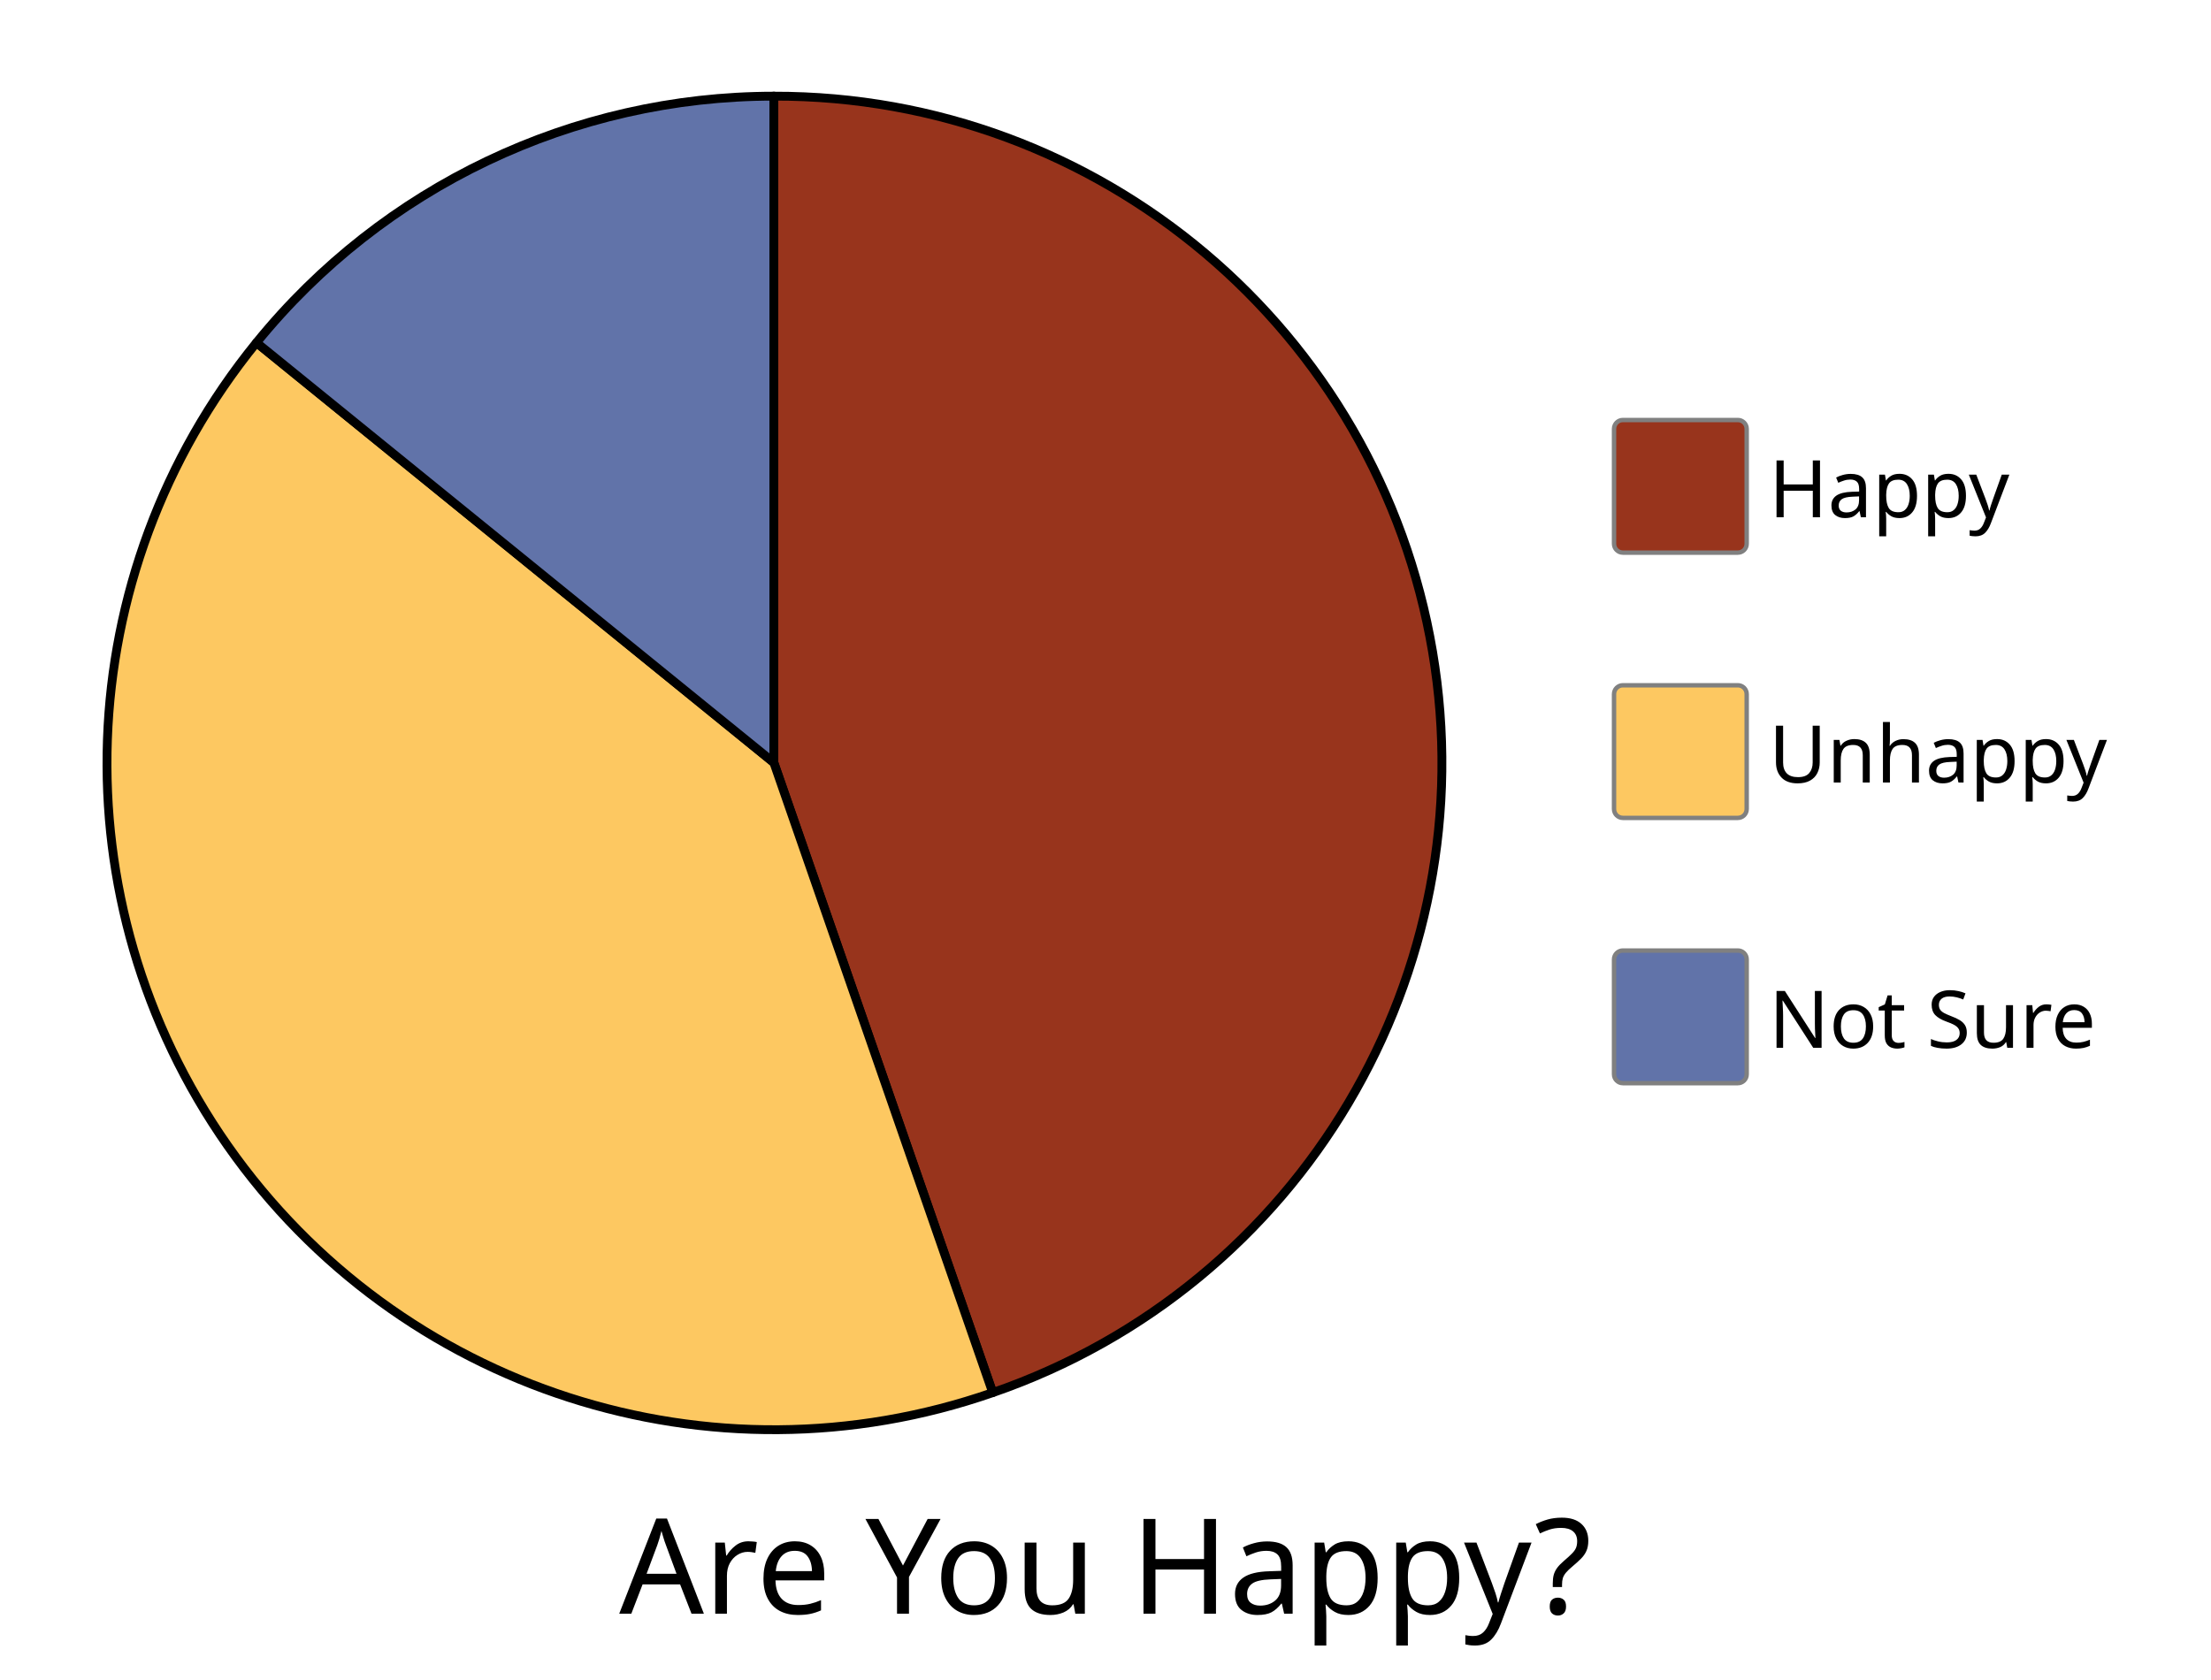
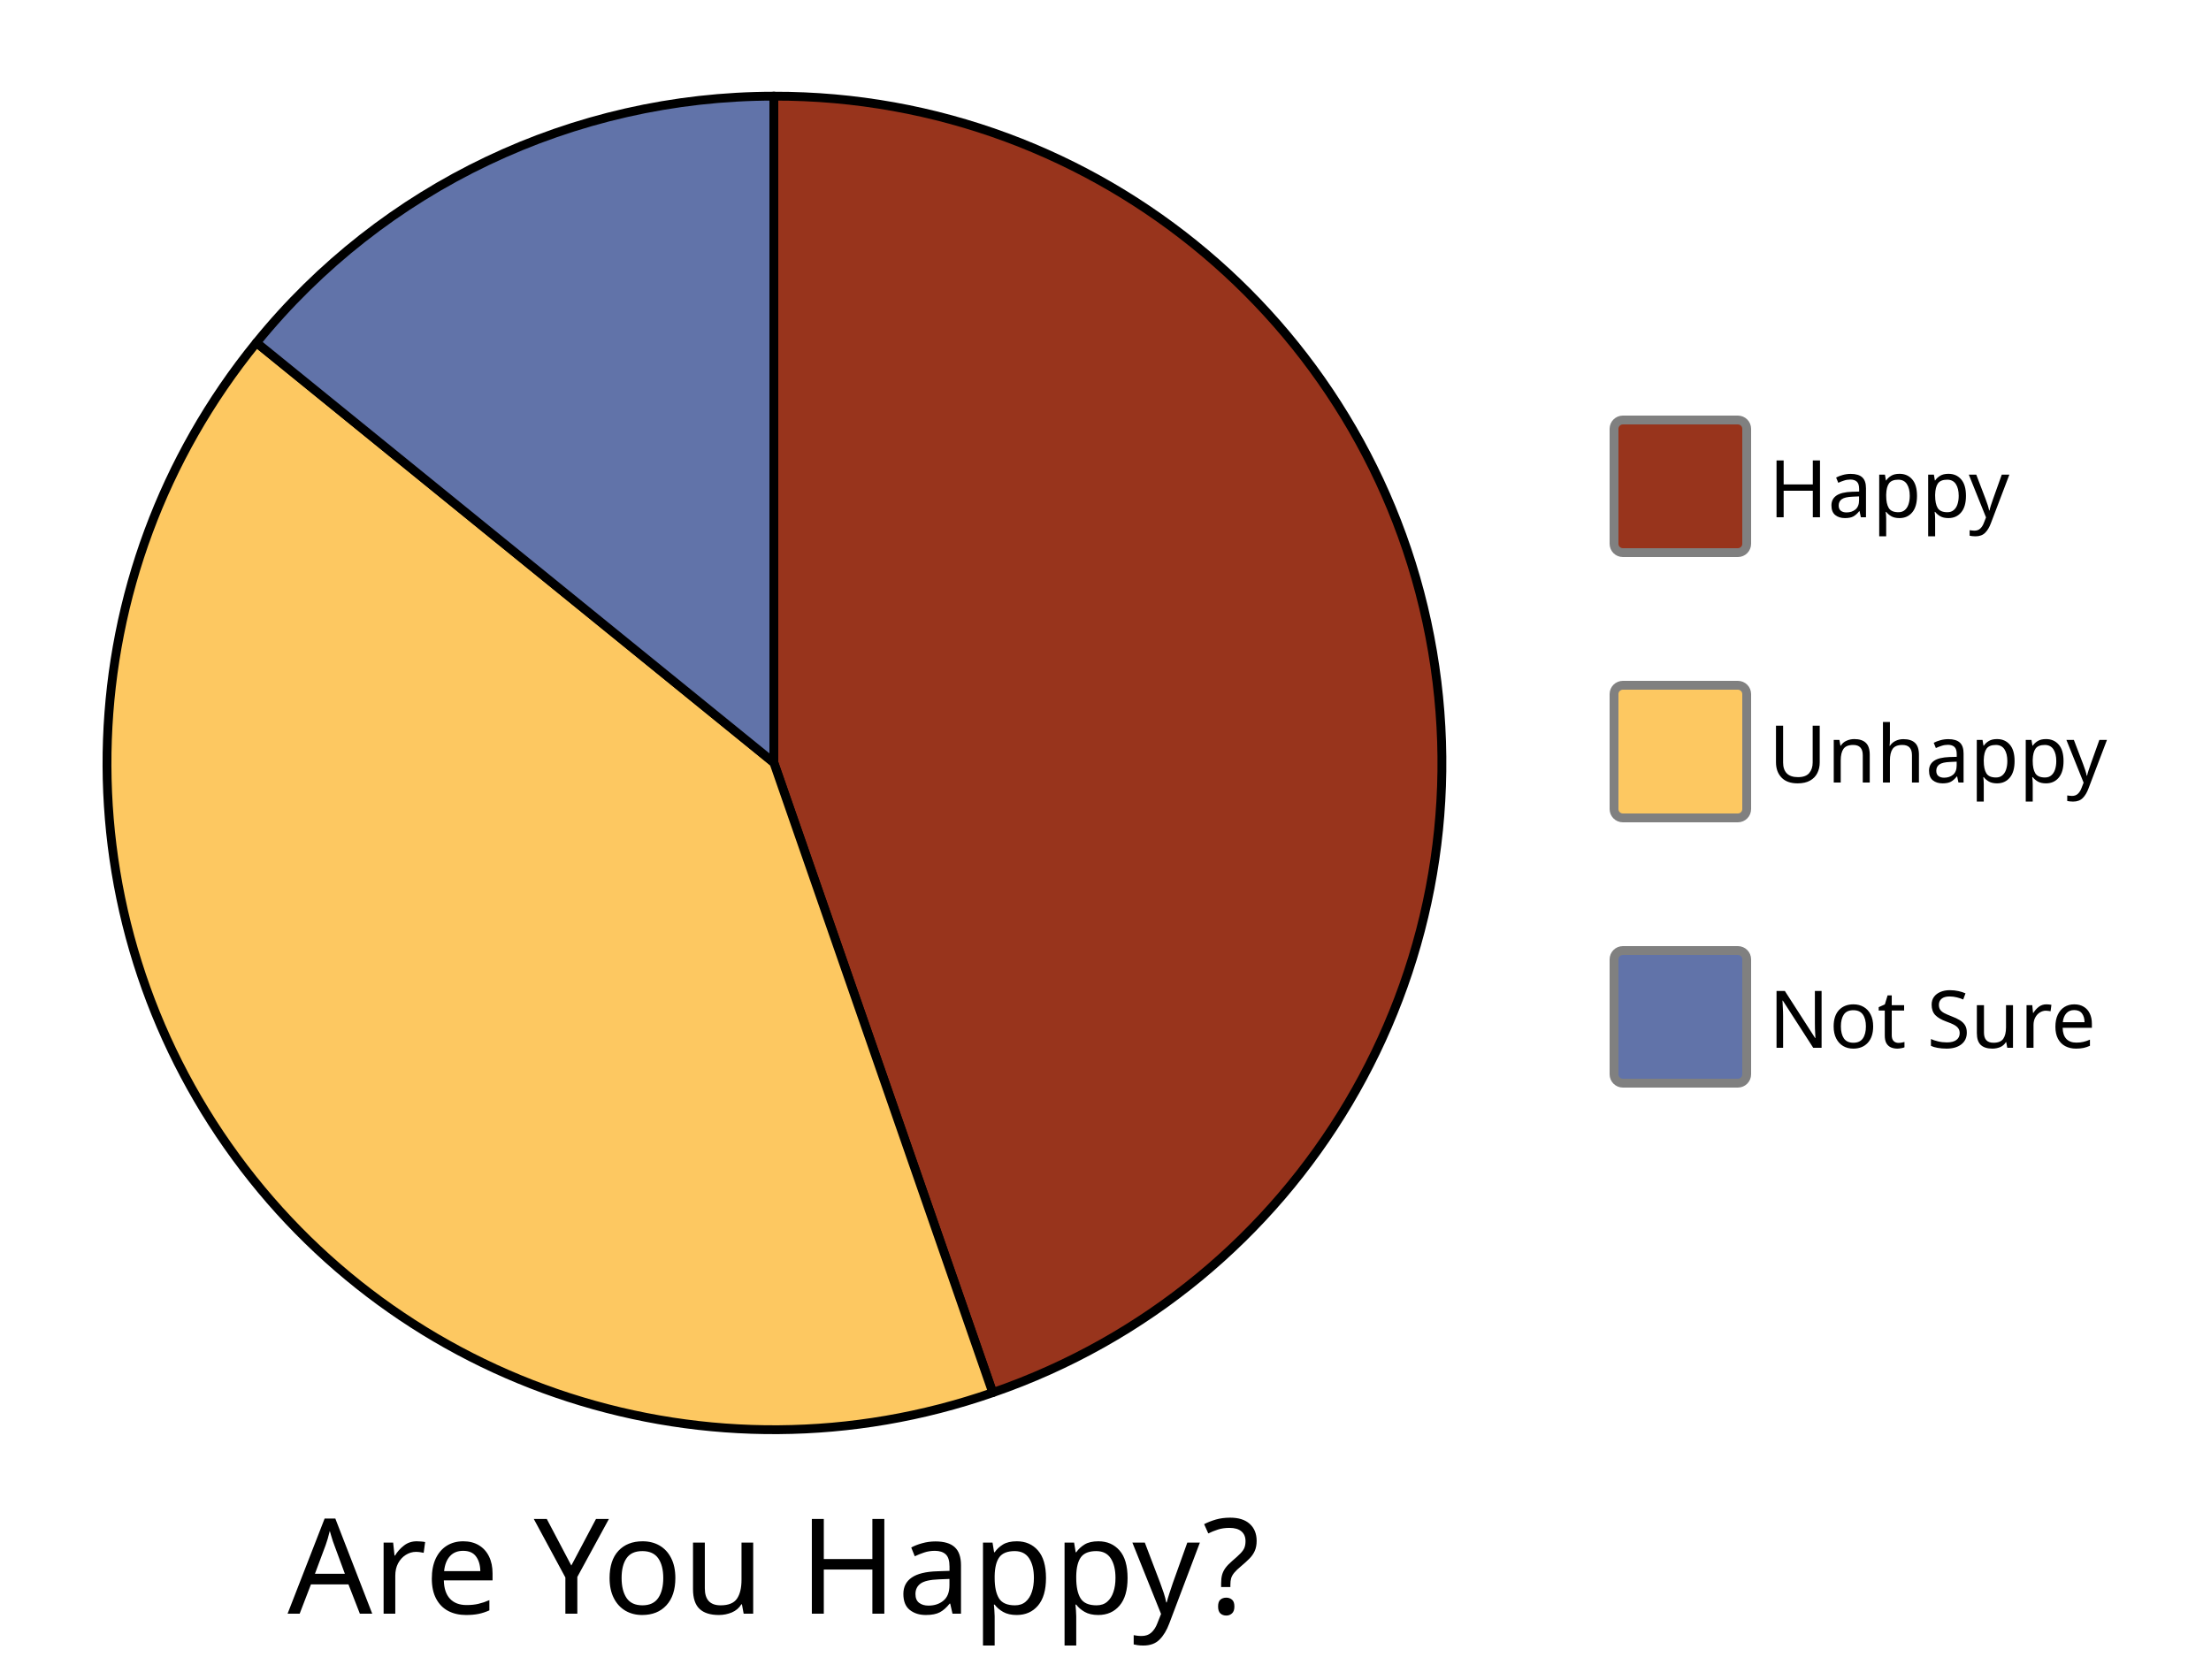
<svg xmlns="http://www.w3.org/2000/svg" width="100%" height="100%" viewBox="0 0 500 380" role="chart" aria-charttype="pie" tabindex="0" id="root">
-   <text role="heading" tabindex="0" x="250" y="365" text-anchor="middle">Are You Happy?</text>
+   <text role="heading" tabindex="0" x="175" y="365" text-anchor="middle">Are You Happy?</text>
  <style type="text/css">
    .happy {
      fill: rgb(152, 52, 28);
    }

    .unhappy {
      fill: rgb(253, 200, 97);
    }

    .unsure {
      fill: rgb(97, 115, 169);
    }
    
    *[role="legend"] {
      stroke: gray;
+       stroke-width: 2px;
    }
    
    *[role="datapoint"] {
      stroke: black;
      stroke-width: 2px;
      stroke-linejoin: round;
    }

    text {
      stroke: none;
      fill: black;
      font-family: Verdana, sans-serif;
      font-size: 18px;
    }
    
      text[role="heading"] {
        font-size: 30px;
      }
    

  </style>
  <g id="pie-chart" role="dataset" transform="translate(-45,-20)">
    <path id="slice_1" role="datapoint" tabindex="0" class="happy" d="M220,192.5 L220,41.75 A150.75,150.75 0 0 1 269.5,335 Z">
      </path>
    <path id="slice_2" role="datapoint" tabindex="0" class="unhappy" d="M220,192.5 L269.5,335 A150.75,150.75 0 0 1 103,97.5 Z">
      </path>
    <path id="slice_1" role="datapoint" tabindex="0" class="unsure" d="M220,192.5 L103,97.5 A150.75,150.75 0 0 1 220,41.75 Z">
      </path>
  </g>
  <g id="legend" role="legend" tabindex="0" transform="translate(365, 95)">
    <g id="l-Happy" role="legenditem" tabindex="0">
      <rect x="0" y="0" width="30" height="30" rx="2" ry="2" class="happy" />
      <text x="35" y="22">Happy</text>
    </g>
    <g id="l-Unhappy" role="legenditem" tabindex="0" transform="translate(0, 60)">
      <rect x="0" y="0" width="30" height="30" rx="2" ry="2" class="unhappy" />
      <text x="35" y="22">Unhappy</text>
    </g>
    <g id="l-Unsure" role="legenditem" tabindex="0" transform="translate(0, 120)">
      <rect x="0" y="0" width="30" height="30" rx="2" ry="2" class="unsure" />
      <text x="35" y="22">Not Sure</text>
    </g>
  </g>
</svg>
